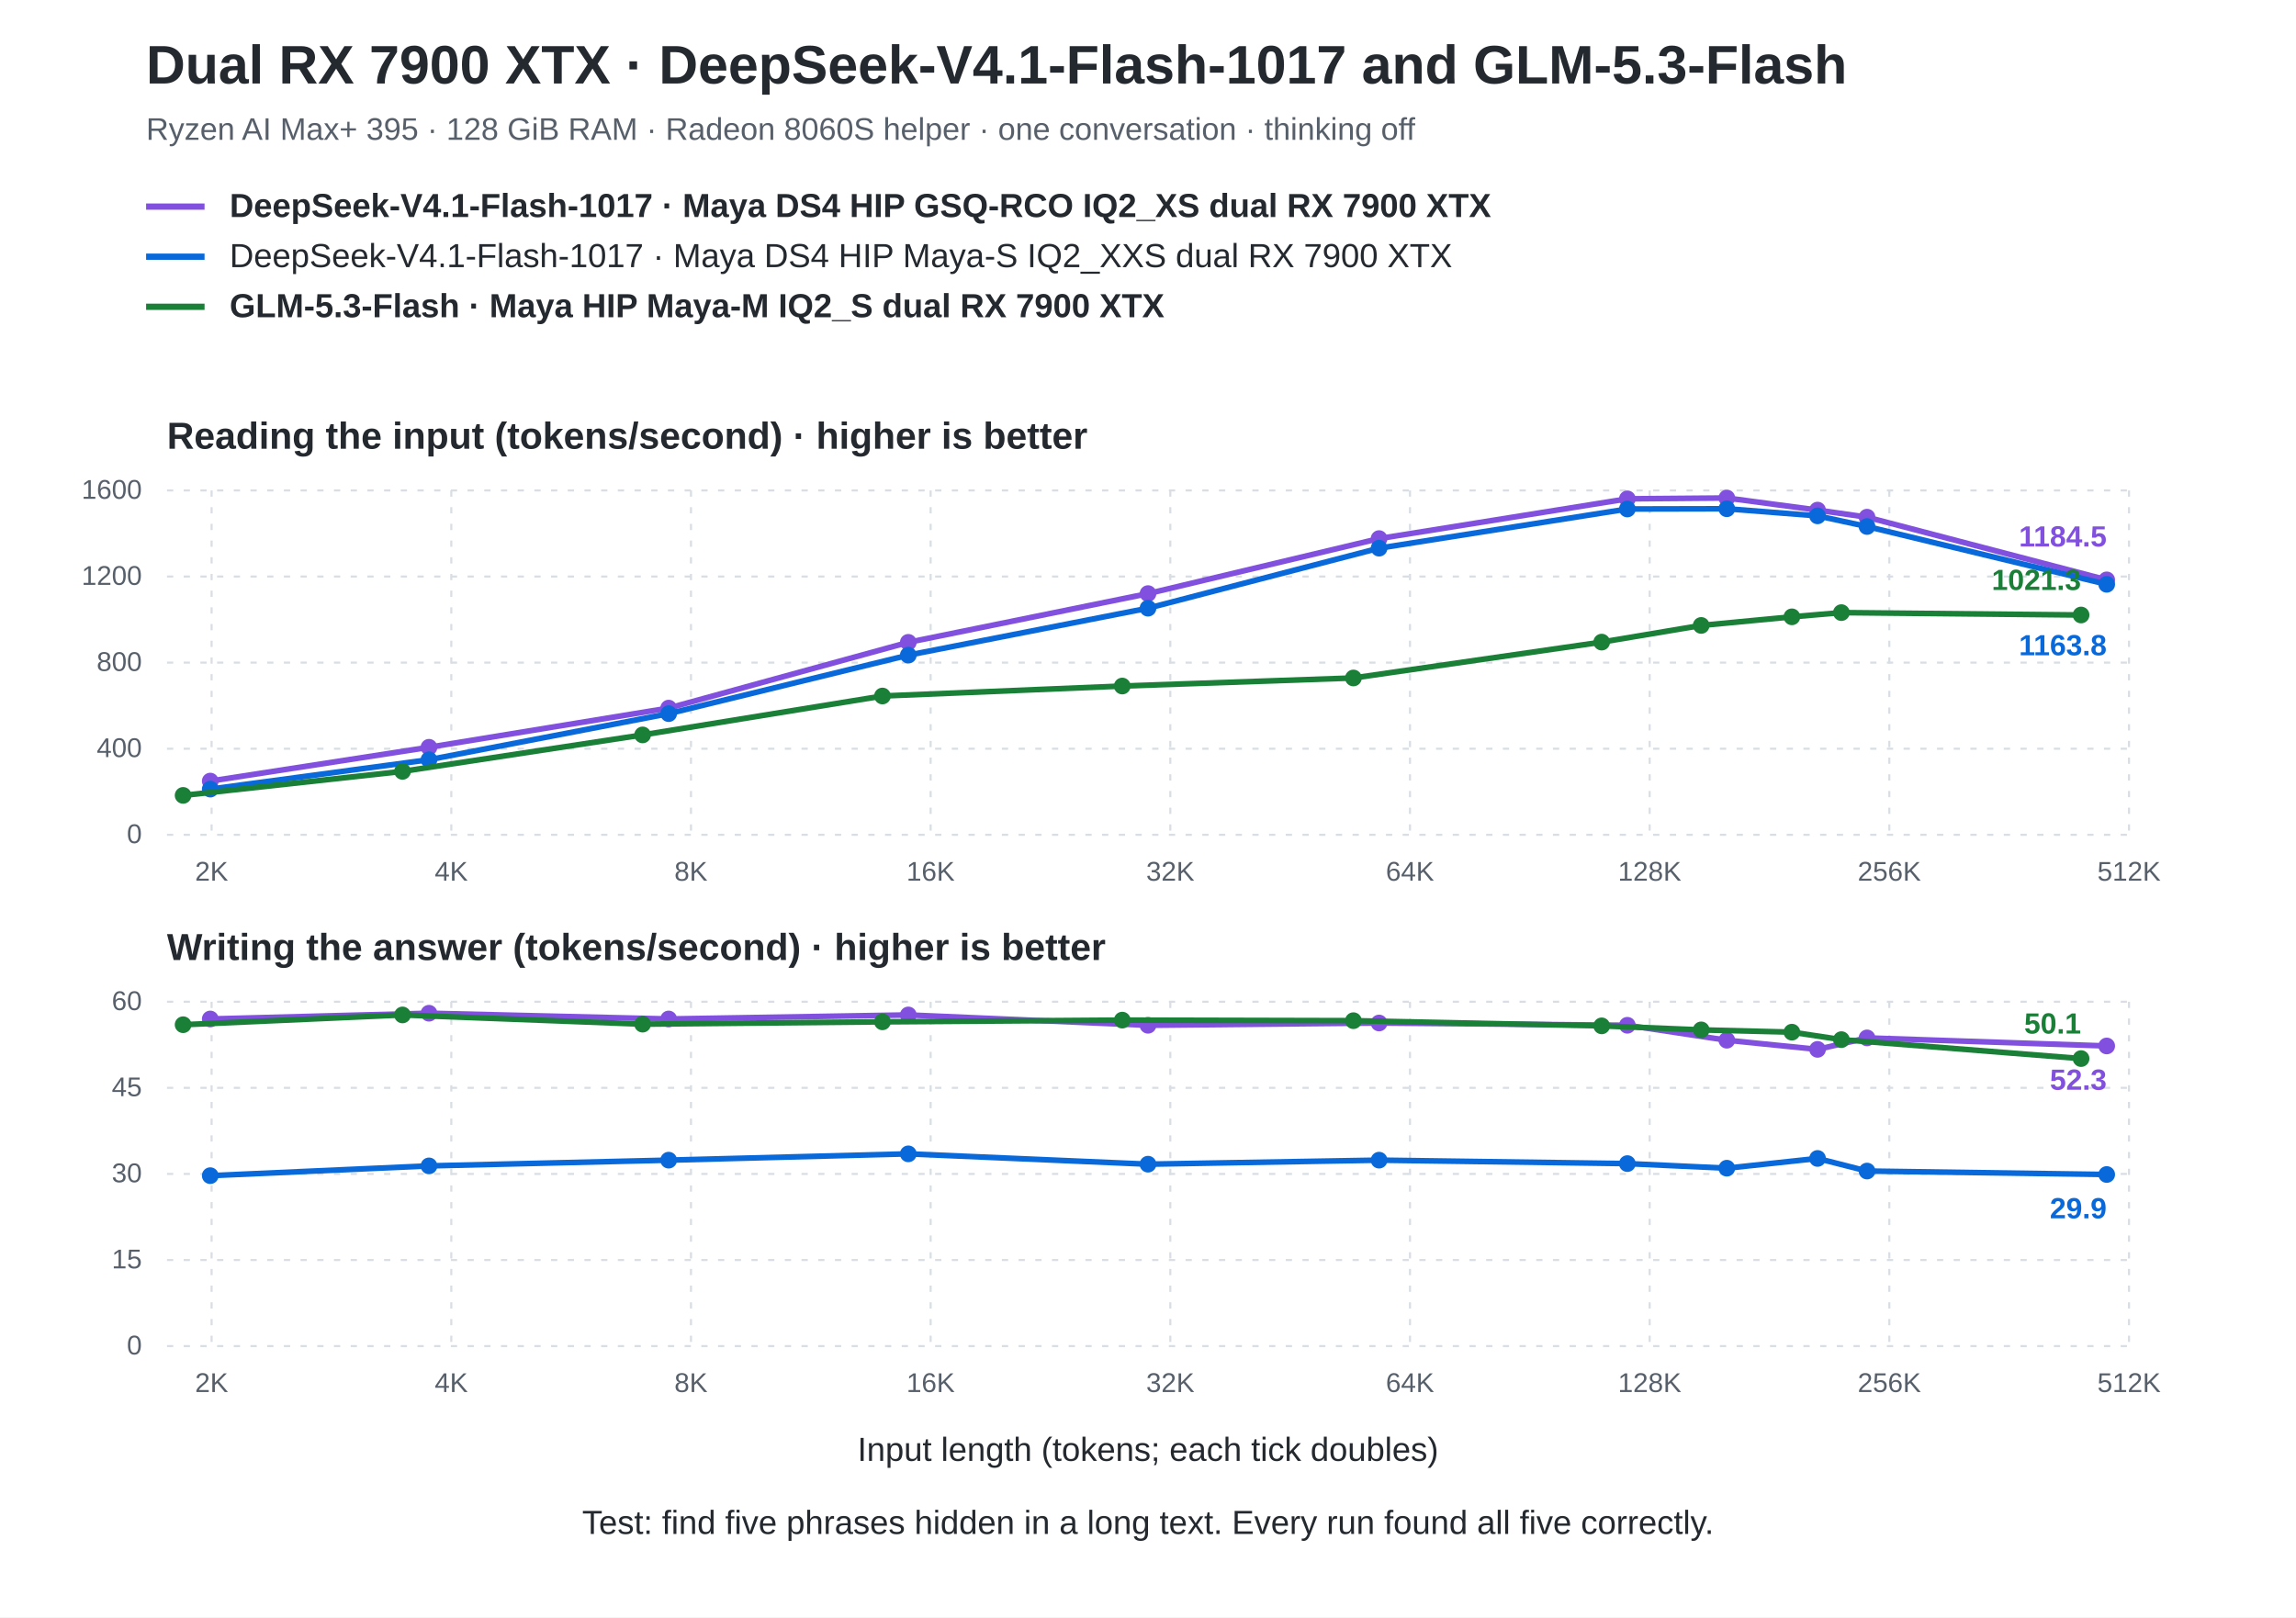
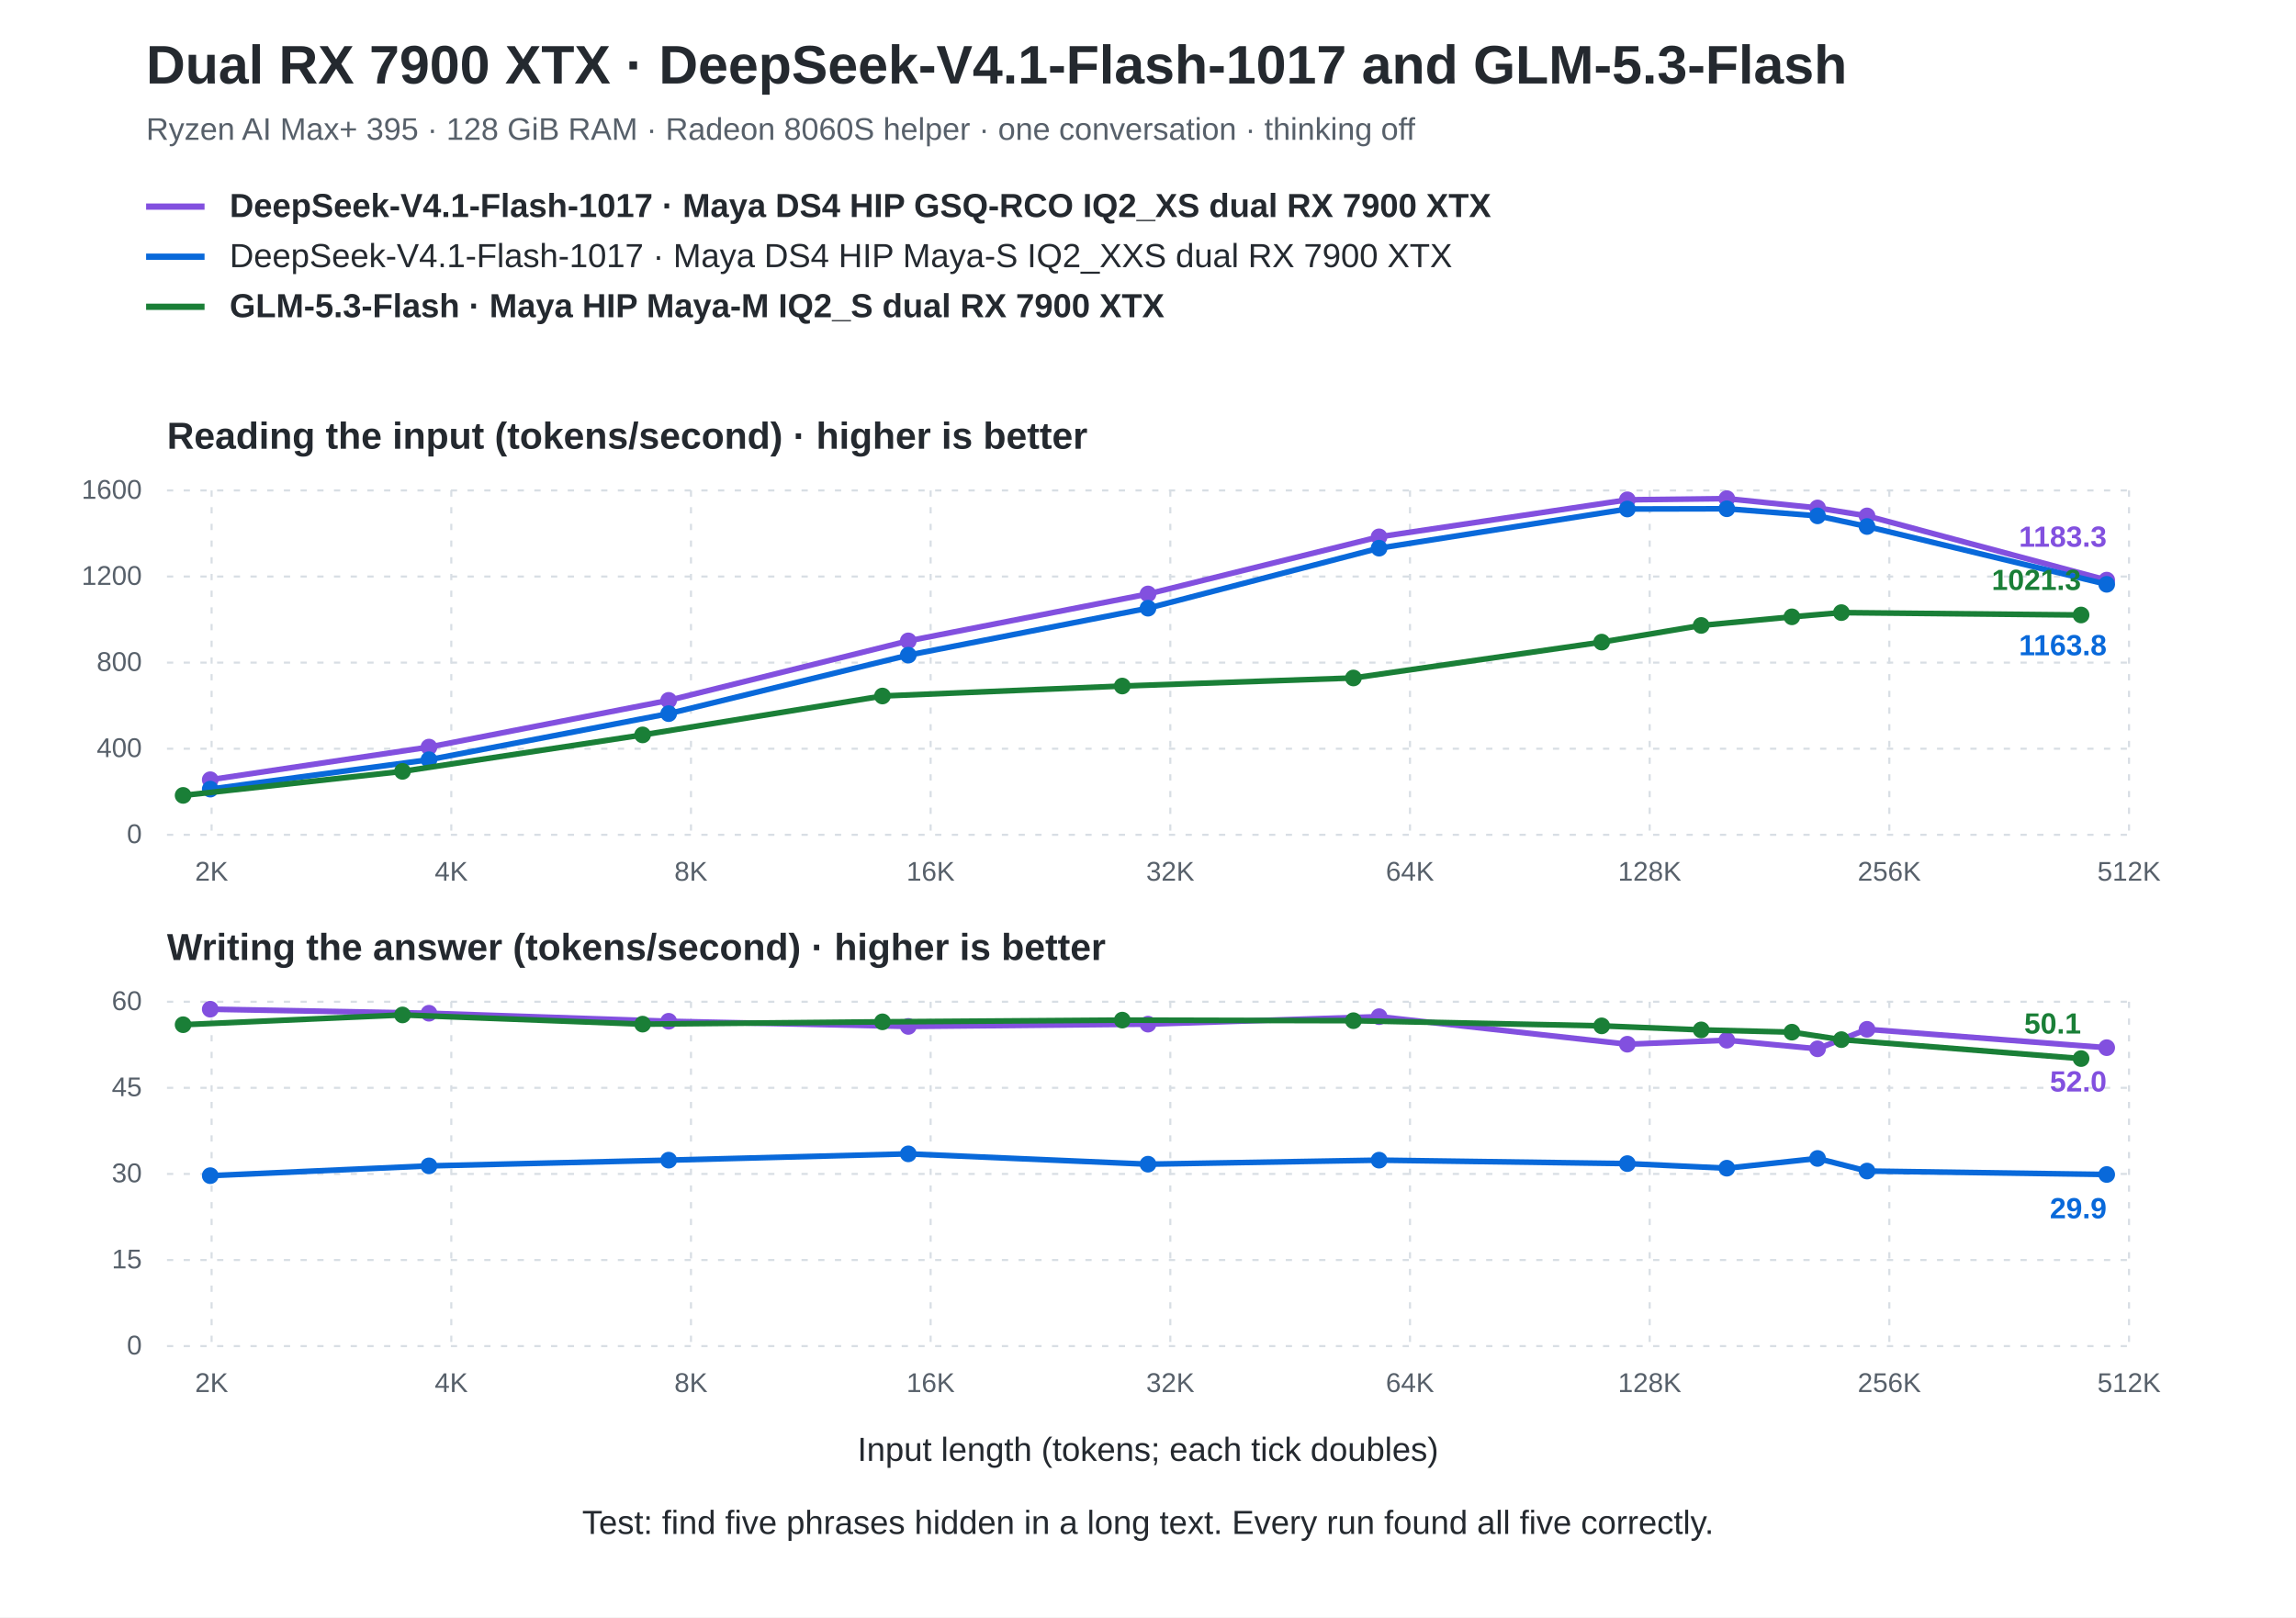
<svg xmlns="http://www.w3.org/2000/svg" viewBox="0 0 1100 775" role="img" aria-labelledby="title desc">
  <style>text{font-family:Arial,sans-serif;fill:#24292f}.title{font-size:26px;font-weight:700}.sub{font-size:15px;fill:#57606a}.label{font-size:16px}.tick{font-size:13px;fill:#57606a}.panel{font-size:18px;font-weight:700}.grid{stroke:#d8dee4;stroke-dasharray:3 5}.value{font-size:14px;font-weight:700}</style>
  <rect width="1100" height="775" fill="white" />
  <text x="70" y="40" class="title">Dual RX 7900 XTX · DeepSeek-V4.1-Flash-1017 and GLM-5.3-Flash</text>
  <text x="70" y="67" class="sub">Ryzen AI Max+ 395 · 128 GiB RAM · Radeon 8060S helper · one conversation · thinking off</text>
  <line x1="70" y1="99" x2="98" y2="99" stroke="#8250df" stroke-width="3" />
  <text x="110" y="104" class="label" style="font-weight:700">DeepSeek-V4.1-Flash-1017 · Maya DS4 HIP GSQ-RCO IQ2_XS dual RX 7900 XTX</text>
  <line x1="70" y1="123" x2="98" y2="123" stroke="#0969da" stroke-width="3" />
  <text x="110" y="128" class="label" style="font-weight:400">DeepSeek-V4.1-Flash-1017 · Maya DS4 HIP Maya-S IQ2_XXS dual RX 7900 XTX</text>
  <line x1="70" y1="147" x2="98" y2="147" stroke="#1a7f37" stroke-width="3" />
  <text x="110" y="152" class="label" style="font-weight:700">GLM-5.3-Flash · Maya HIP Maya-M IQ2_S dual RX 7900 XTX</text>
  <text x="80" y="215" class="panel">Reading the input (tokens/second) · higher is better</text>
  <line class="grid" x1="80" y1="400.00" x2="1020" y2="400.00" />
  <text class="tick" x="68" y="404.00" text-anchor="end">0</text>
  <line class="grid" x1="80" y1="358.75" x2="1020" y2="358.75" />
  <text class="tick" x="68" y="362.75" text-anchor="end">400</text>
  <line class="grid" x1="80" y1="317.50" x2="1020" y2="317.50" />
  <text class="tick" x="68" y="321.50" text-anchor="end">800</text>
  <line class="grid" x1="80" y1="276.25" x2="1020" y2="276.25" />
  <text class="tick" x="68" y="280.25" text-anchor="end">1200</text>
  <line class="grid" x1="80" y1="235.00" x2="1020" y2="235.00" />
  <text class="tick" x="68" y="239.00" text-anchor="end">1600</text>
  <line class="grid" x1="101.38" y1="235" x2="101.38" y2="400" />
  <text class="tick" x="101.38" y="422" text-anchor="middle">2K</text>
  <line class="grid" x1="216.21" y1="235" x2="216.21" y2="400" />
  <text class="tick" x="216.21" y="422" text-anchor="middle">4K</text>
  <line class="grid" x1="331.04" y1="235" x2="331.04" y2="400" />
  <text class="tick" x="331.04" y="422" text-anchor="middle">8K</text>
  <line class="grid" x1="445.86" y1="235" x2="445.86" y2="400" />
  <text class="tick" x="445.86" y="422" text-anchor="middle">16K</text>
  <line class="grid" x1="560.69" y1="235" x2="560.69" y2="400" />
  <text class="tick" x="560.69" y="422" text-anchor="middle">32K</text>
  <line class="grid" x1="675.52" y1="235" x2="675.52" y2="400" />
  <text class="tick" x="675.52" y="422" text-anchor="middle">64K</text>
  <line class="grid" x1="790.35" y1="235" x2="790.35" y2="400" />
  <text class="tick" x="790.35" y="422" text-anchor="middle">128K</text>
  <line class="grid" x1="905.17" y1="235" x2="905.17" y2="400" />
  <text class="tick" x="905.17" y="422" text-anchor="middle">256K</text>
  <line class="grid" x1="1020.00" y1="235" x2="1020.00" y2="400" />
  <text class="tick" x="1020.00" y="422" text-anchor="middle">512K</text>
-   <path d="M100.73 374.26 L205.52 358.06 L320.35 339.29 L435.16 307.78 L550.00 284.43 L660.71 258.07 L779.65 239.02 L827.31 238.62 L870.78 244.42 L894.48 247.81 L1009.31 277.85" fill="none" stroke="#8250df" stroke-width="2.7" />
-   <circle cx="100.73" cy="374.26" r="4" fill="#8250df" />
-   <circle cx="205.52" cy="358.06" r="4" fill="#8250df" />
-   <circle cx="320.35" cy="339.29" r="4" fill="#8250df" />
-   <circle cx="435.16" cy="307.78" r="4" fill="#8250df" />
-   <circle cx="550.00" cy="284.43" r="4" fill="#8250df" />
-   <circle cx="660.71" cy="258.07" r="4" fill="#8250df" />
-   <circle cx="779.65" cy="239.02" r="4" fill="#8250df" />
-   <circle cx="827.31" cy="238.62" r="4" fill="#8250df" />
-   <circle cx="870.78" cy="244.42" r="4" fill="#8250df" />
-   <circle cx="894.48" cy="247.81" r="4" fill="#8250df" />
-   <circle cx="1009.31" cy="277.85" r="4" fill="#8250df" />
-   <text class="value" x="1009.31" y="261.85" text-anchor="end" style="fill:#8250df">1184.5</text>
+   <path d="M100.73 373.61 L205.52 357.97 L320.35 335.59 L435.16 307.08 L550.00 284.60 L660.71 257.23 L779.65 239.49 L827.31 238.92 L870.78 243.38 L894.48 247.20 L1009.31 277.97" fill="none" stroke="#8250df" stroke-width="2.7" />
+   <circle cx="100.73" cy="373.61" r="4" fill="#8250df" />
+   <circle cx="205.52" cy="357.97" r="4" fill="#8250df" />
+   <circle cx="320.35" cy="335.59" r="4" fill="#8250df" />
+   <circle cx="435.16" cy="307.08" r="4" fill="#8250df" />
+   <circle cx="550.00" cy="284.60" r="4" fill="#8250df" />
+   <circle cx="660.71" cy="257.23" r="4" fill="#8250df" />
+   <circle cx="779.65" cy="239.49" r="4" fill="#8250df" />
+   <circle cx="827.31" cy="238.92" r="4" fill="#8250df" />
+   <circle cx="870.78" cy="243.38" r="4" fill="#8250df" />
+   <circle cx="894.48" cy="247.20" r="4" fill="#8250df" />
+   <circle cx="1009.31" cy="277.97" r="4" fill="#8250df" />
+   <text class="value" x="1009.31" y="261.97" text-anchor="end" style="fill:#8250df">1183.3</text>
  <path d="M100.73 378.11 L205.52 364.02 L320.35 341.95 L435.16 313.92 L550.00 291.42 L660.71 262.66 L779.65 243.89 L827.31 243.78 L870.78 247.18 L894.48 252.28 L1009.31 279.98" fill="none" stroke="#0969da" stroke-width="2.7" />
  <circle cx="100.73" cy="378.11" r="4" fill="#0969da" />
  <circle cx="205.52" cy="364.02" r="4" fill="#0969da" />
  <circle cx="320.35" cy="341.95" r="4" fill="#0969da" />
  <circle cx="435.16" cy="313.92" r="4" fill="#0969da" />
  <circle cx="550.00" cy="291.42" r="4" fill="#0969da" />
  <circle cx="660.71" cy="262.66" r="4" fill="#0969da" />
  <circle cx="779.65" cy="243.89" r="4" fill="#0969da" />
  <circle cx="827.31" cy="243.78" r="4" fill="#0969da" />
  <circle cx="870.78" cy="247.18" r="4" fill="#0969da" />
  <circle cx="894.48" cy="252.28" r="4" fill="#0969da" />
  <circle cx="1009.31" cy="279.98" r="4" fill="#0969da" />
  <text class="value" x="1009.31" y="313.98" text-anchor="end" style="fill:#0969da">1163.8</text>
  <path d="M87.73 381.12 L192.84 369.61 L307.87 352.14 L422.78 333.50 L537.67 328.72 L648.41 324.86 L767.36 307.67 L815.03 299.68 L858.49 295.56 L882.20 293.54 L997.03 294.68" fill="none" stroke="#1a7f37" stroke-width="2.7" />
  <circle cx="87.73" cy="381.12" r="4" fill="#1a7f37" />
  <circle cx="192.84" cy="369.61" r="4" fill="#1a7f37" />
  <circle cx="307.87" cy="352.14" r="4" fill="#1a7f37" />
  <circle cx="422.78" cy="333.50" r="4" fill="#1a7f37" />
  <circle cx="537.67" cy="328.72" r="4" fill="#1a7f37" />
  <circle cx="648.41" cy="324.86" r="4" fill="#1a7f37" />
  <circle cx="767.36" cy="307.67" r="4" fill="#1a7f37" />
  <circle cx="815.03" cy="299.68" r="4" fill="#1a7f37" />
  <circle cx="858.49" cy="295.56" r="4" fill="#1a7f37" />
  <circle cx="882.20" cy="293.54" r="4" fill="#1a7f37" />
  <circle cx="997.03" cy="294.68" r="4" fill="#1a7f37" />
  <text class="value" x="997.03" y="282.68" text-anchor="end" style="fill:#1a7f37">1021.3</text>
  <text x="80" y="460" class="panel">Writing the answer (tokens/second) · higher is better</text>
  <line class="grid" x1="80" y1="645.00" x2="1020" y2="645.00" />
  <text class="tick" x="68" y="649.00" text-anchor="end">0</text>
  <line class="grid" x1="80" y1="603.75" x2="1020" y2="603.75" />
  <text class="tick" x="68" y="607.75" text-anchor="end">15</text>
  <line class="grid" x1="80" y1="562.50" x2="1020" y2="562.50" />
  <text class="tick" x="68" y="566.50" text-anchor="end">30</text>
  <line class="grid" x1="80" y1="521.25" x2="1020" y2="521.25" />
  <text class="tick" x="68" y="525.25" text-anchor="end">45</text>
  <line class="grid" x1="80" y1="480.00" x2="1020" y2="480.00" />
  <text class="tick" x="68" y="484.00" text-anchor="end">60</text>
  <line class="grid" x1="101.38" y1="480" x2="101.38" y2="645" />
  <text class="tick" x="101.38" y="667" text-anchor="middle">2K</text>
  <line class="grid" x1="216.21" y1="480" x2="216.21" y2="645" />
  <text class="tick" x="216.21" y="667" text-anchor="middle">4K</text>
  <line class="grid" x1="331.04" y1="480" x2="331.04" y2="645" />
  <text class="tick" x="331.04" y="667" text-anchor="middle">8K</text>
  <line class="grid" x1="445.86" y1="480" x2="445.86" y2="645" />
  <text class="tick" x="445.86" y="667" text-anchor="middle">16K</text>
  <line class="grid" x1="560.69" y1="480" x2="560.69" y2="645" />
  <text class="tick" x="560.69" y="667" text-anchor="middle">32K</text>
  <line class="grid" x1="675.52" y1="480" x2="675.52" y2="645" />
  <text class="tick" x="675.52" y="667" text-anchor="middle">64K</text>
  <line class="grid" x1="790.35" y1="480" x2="790.35" y2="645" />
  <text class="tick" x="790.35" y="667" text-anchor="middle">128K</text>
  <line class="grid" x1="905.17" y1="480" x2="905.17" y2="645" />
  <text class="tick" x="905.17" y="667" text-anchor="middle">256K</text>
  <line class="grid" x1="1020.00" y1="480" x2="1020.00" y2="645" />
  <text class="tick" x="1020.00" y="667" text-anchor="middle">512K</text>
-   <path d="M100.73 488.25 L205.52 485.50 L320.35 488.25 L435.16 486.32 L550.00 491.27 L660.71 490.18 L779.65 491.27 L827.31 498.43 L870.78 502.82 L894.48 497.32 L1009.31 501.18" fill="none" stroke="#8250df" stroke-width="2.7" />
-   <circle cx="100.73" cy="488.25" r="4" fill="#8250df" />
+   <path d="M100.73 483.57 L205.52 485.50 L320.35 489.35 L435.16 491.82 L550.00 490.73 L660.71 487.15 L779.65 500.35 L827.31 498.43 L870.78 502.55 L894.48 493.20 L1009.31 502.00" fill="none" stroke="#8250df" stroke-width="2.7" />
+   <circle cx="100.73" cy="483.57" r="4" fill="#8250df" />
  <circle cx="205.52" cy="485.50" r="4" fill="#8250df" />
-   <circle cx="320.35" cy="488.25" r="4" fill="#8250df" />
-   <circle cx="435.16" cy="486.32" r="4" fill="#8250df" />
-   <circle cx="550.00" cy="491.27" r="4" fill="#8250df" />
-   <circle cx="660.71" cy="490.18" r="4" fill="#8250df" />
-   <circle cx="779.65" cy="491.27" r="4" fill="#8250df" />
+   <circle cx="320.35" cy="489.35" r="4" fill="#8250df" />
+   <circle cx="435.16" cy="491.82" r="4" fill="#8250df" />
+   <circle cx="550.00" cy="490.73" r="4" fill="#8250df" />
+   <circle cx="660.71" cy="487.15" r="4" fill="#8250df" />
+   <circle cx="779.65" cy="500.35" r="4" fill="#8250df" />
  <circle cx="827.31" cy="498.43" r="4" fill="#8250df" />
-   <circle cx="870.78" cy="502.82" r="4" fill="#8250df" />
-   <circle cx="894.48" cy="497.32" r="4" fill="#8250df" />
-   <circle cx="1009.31" cy="501.18" r="4" fill="#8250df" />
-   <text class="value" x="1009.31" y="522.17" text-anchor="end" style="fill:#8250df">52.3</text>
+   <circle cx="870.78" cy="502.55" r="4" fill="#8250df" />
+   <circle cx="894.48" cy="493.20" r="4" fill="#8250df" />
+   <circle cx="1009.31" cy="502.00" r="4" fill="#8250df" />
+   <text class="value" x="1009.31" y="523.00" text-anchor="end" style="fill:#8250df">52.0</text>
  <path d="M100.73 563.33 L205.52 558.65 L320.35 555.90 L435.16 552.88 L550.00 557.83 L660.71 555.90 L779.65 557.55 L827.31 559.75 L870.78 555.08 L894.48 561.12 L1009.31 562.77" fill="none" stroke="#0969da" stroke-width="2.7" />
  <circle cx="100.73" cy="563.33" r="4" fill="#0969da" />
  <circle cx="205.52" cy="558.65" r="4" fill="#0969da" />
  <circle cx="320.35" cy="555.90" r="4" fill="#0969da" />
  <circle cx="435.16" cy="552.88" r="4" fill="#0969da" />
  <circle cx="550.00" cy="557.83" r="4" fill="#0969da" />
  <circle cx="660.71" cy="555.90" r="4" fill="#0969da" />
  <circle cx="779.65" cy="557.55" r="4" fill="#0969da" />
  <circle cx="827.31" cy="559.75" r="4" fill="#0969da" />
  <circle cx="870.78" cy="555.08" r="4" fill="#0969da" />
  <circle cx="894.48" cy="561.12" r="4" fill="#0969da" />
  <circle cx="1009.31" cy="562.77" r="4" fill="#0969da" />
  <text class="value" x="1009.31" y="583.77" text-anchor="end" style="fill:#0969da">29.9</text>
  <path d="M87.73 491.00 L192.84 486.32 L307.87 490.73 L422.78 489.62 L537.67 488.80 L648.41 489.07 L767.36 491.55 L815.03 493.48 L858.49 494.57 L882.20 498.15 L997.03 507.23" fill="none" stroke="#1a7f37" stroke-width="2.7" />
  <circle cx="87.73" cy="491.00" r="4" fill="#1a7f37" />
  <circle cx="192.84" cy="486.32" r="4" fill="#1a7f37" />
  <circle cx="307.87" cy="490.73" r="4" fill="#1a7f37" />
  <circle cx="422.78" cy="489.62" r="4" fill="#1a7f37" />
  <circle cx="537.67" cy="488.80" r="4" fill="#1a7f37" />
  <circle cx="648.41" cy="489.07" r="4" fill="#1a7f37" />
  <circle cx="767.36" cy="491.55" r="4" fill="#1a7f37" />
  <circle cx="815.03" cy="493.48" r="4" fill="#1a7f37" />
  <circle cx="858.49" cy="494.57" r="4" fill="#1a7f37" />
  <circle cx="882.20" cy="498.15" r="4" fill="#1a7f37" />
  <circle cx="997.03" cy="507.23" r="4" fill="#1a7f37" />
  <text class="value" x="997.03" y="495.23" text-anchor="end" style="fill:#1a7f37">50.1</text>
  <text x="550" y="700" text-anchor="middle" class="label">Input length (tokens; each tick doubles)</text>
  <text x="550" y="735" text-anchor="middle" class="label">Test: find five phrases hidden in a long text. Every run found all five correctly.</text>
</svg>
